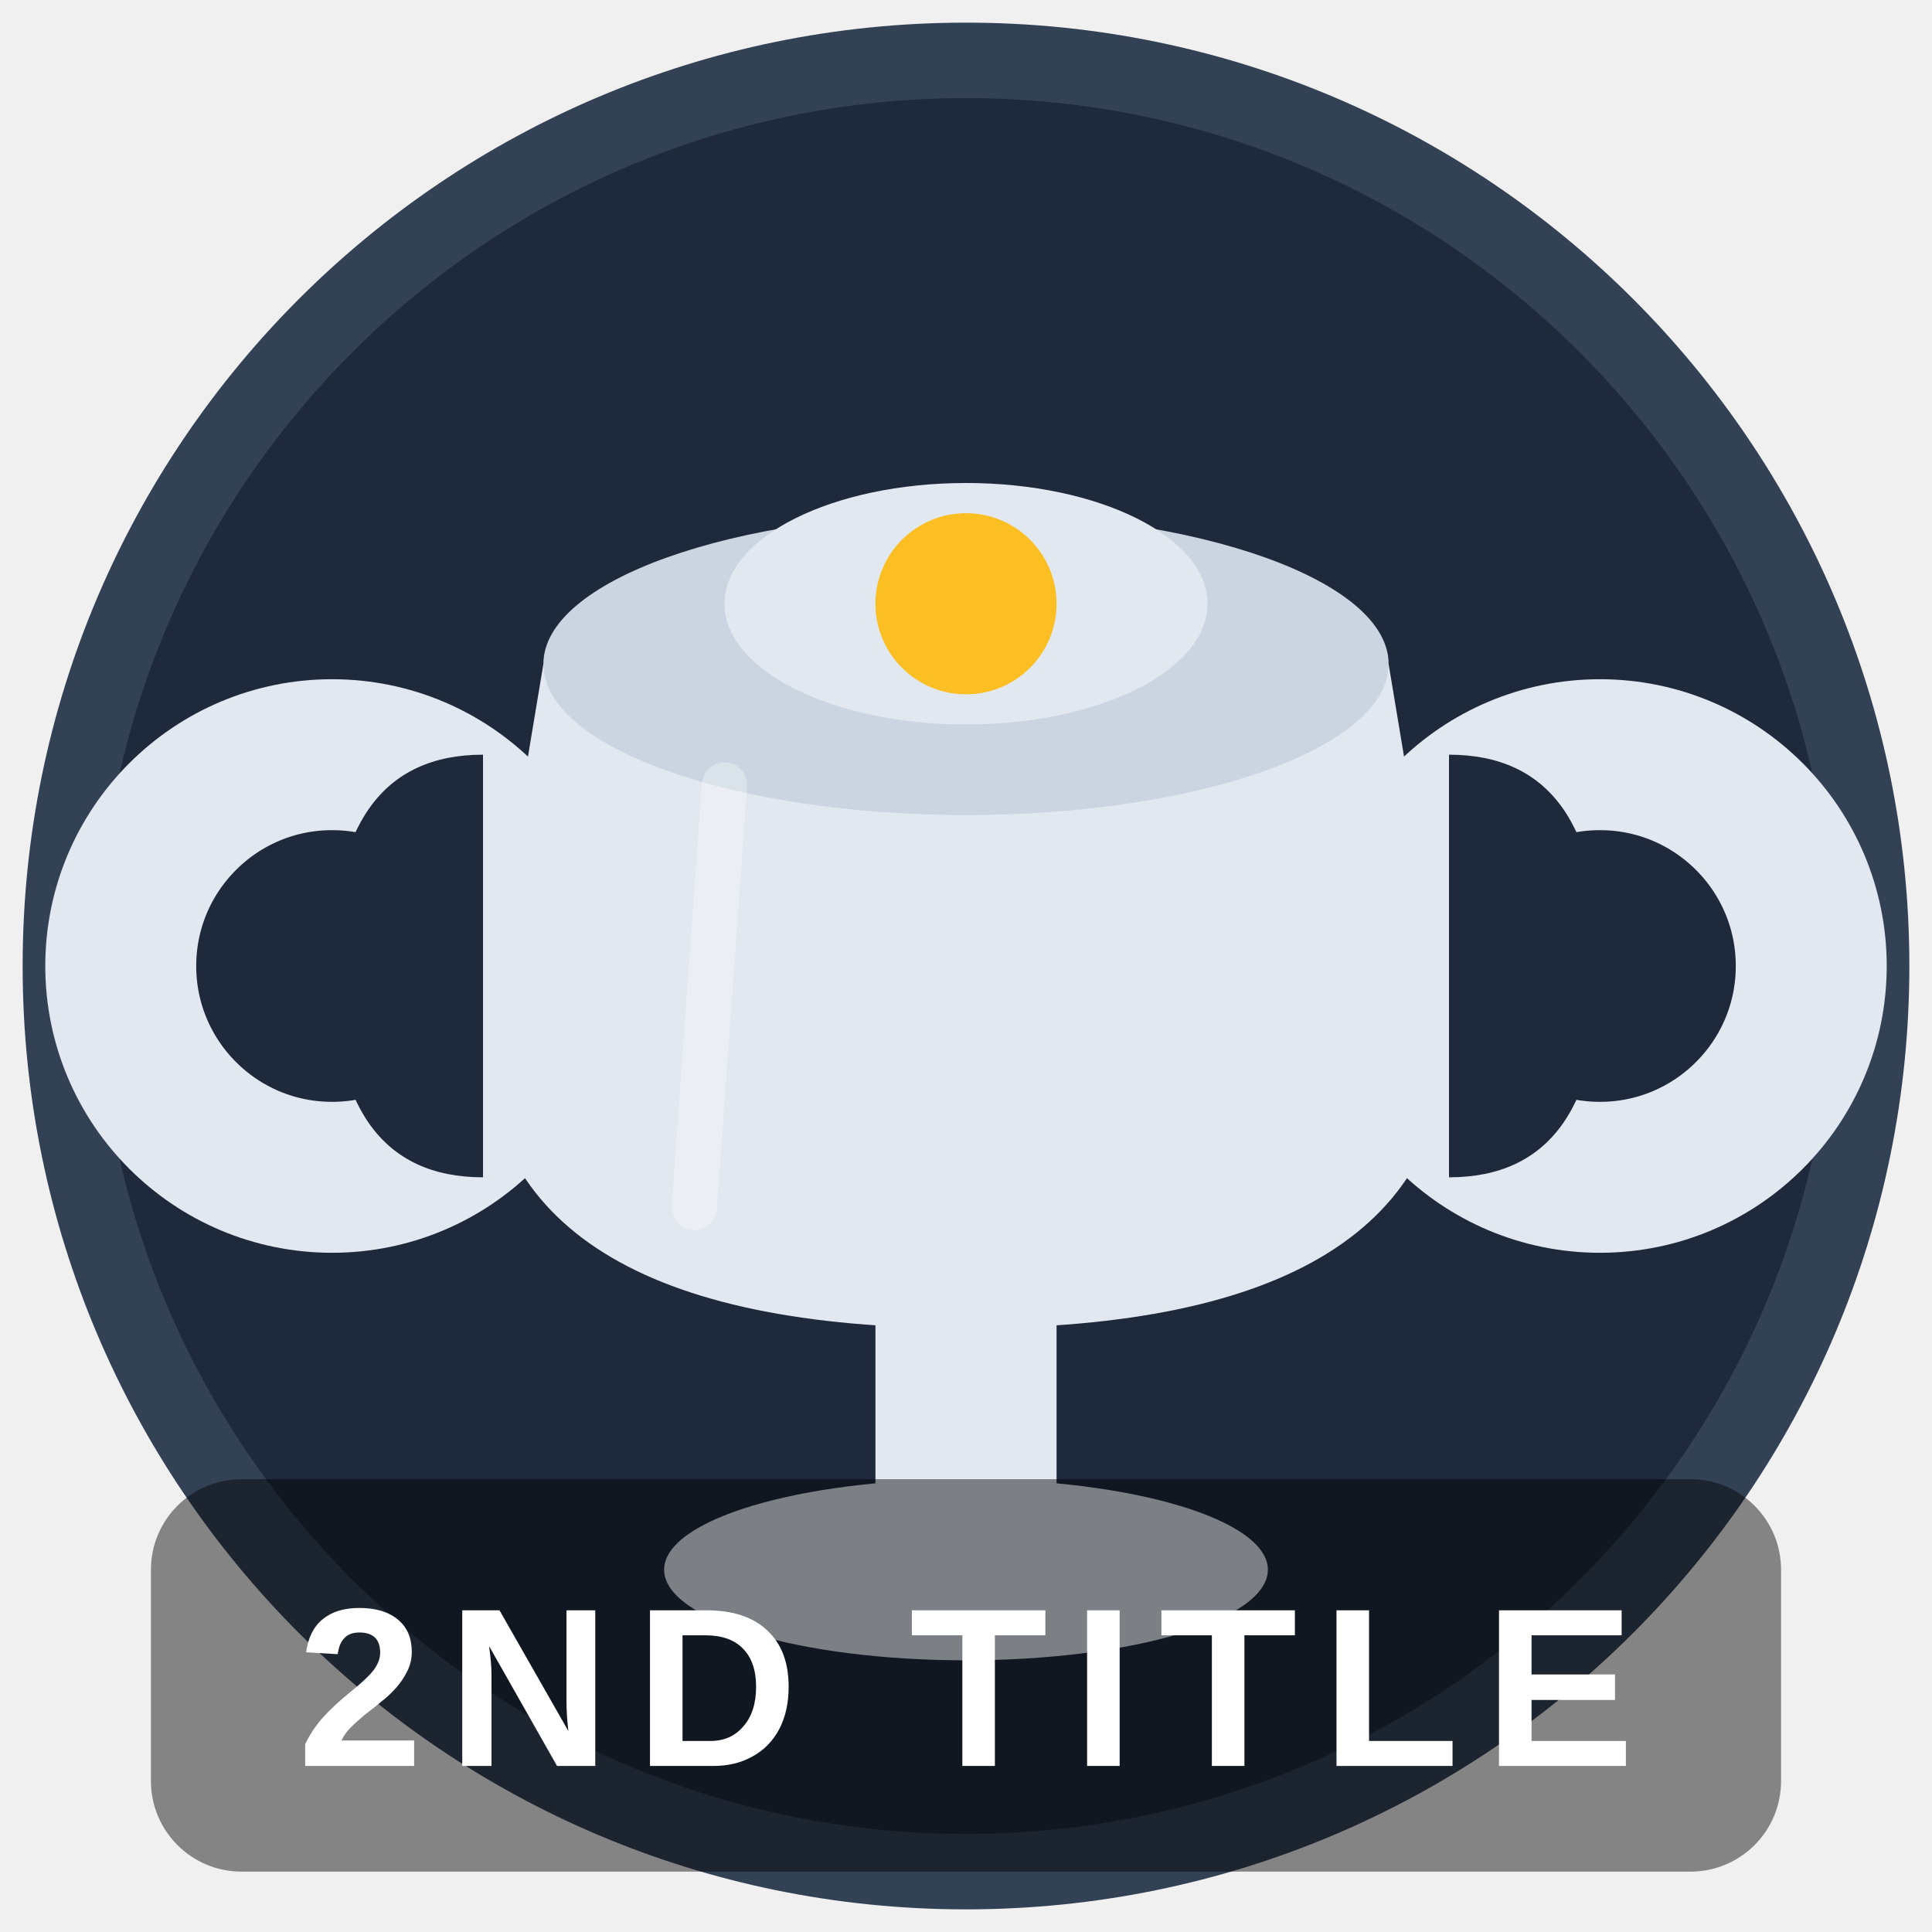
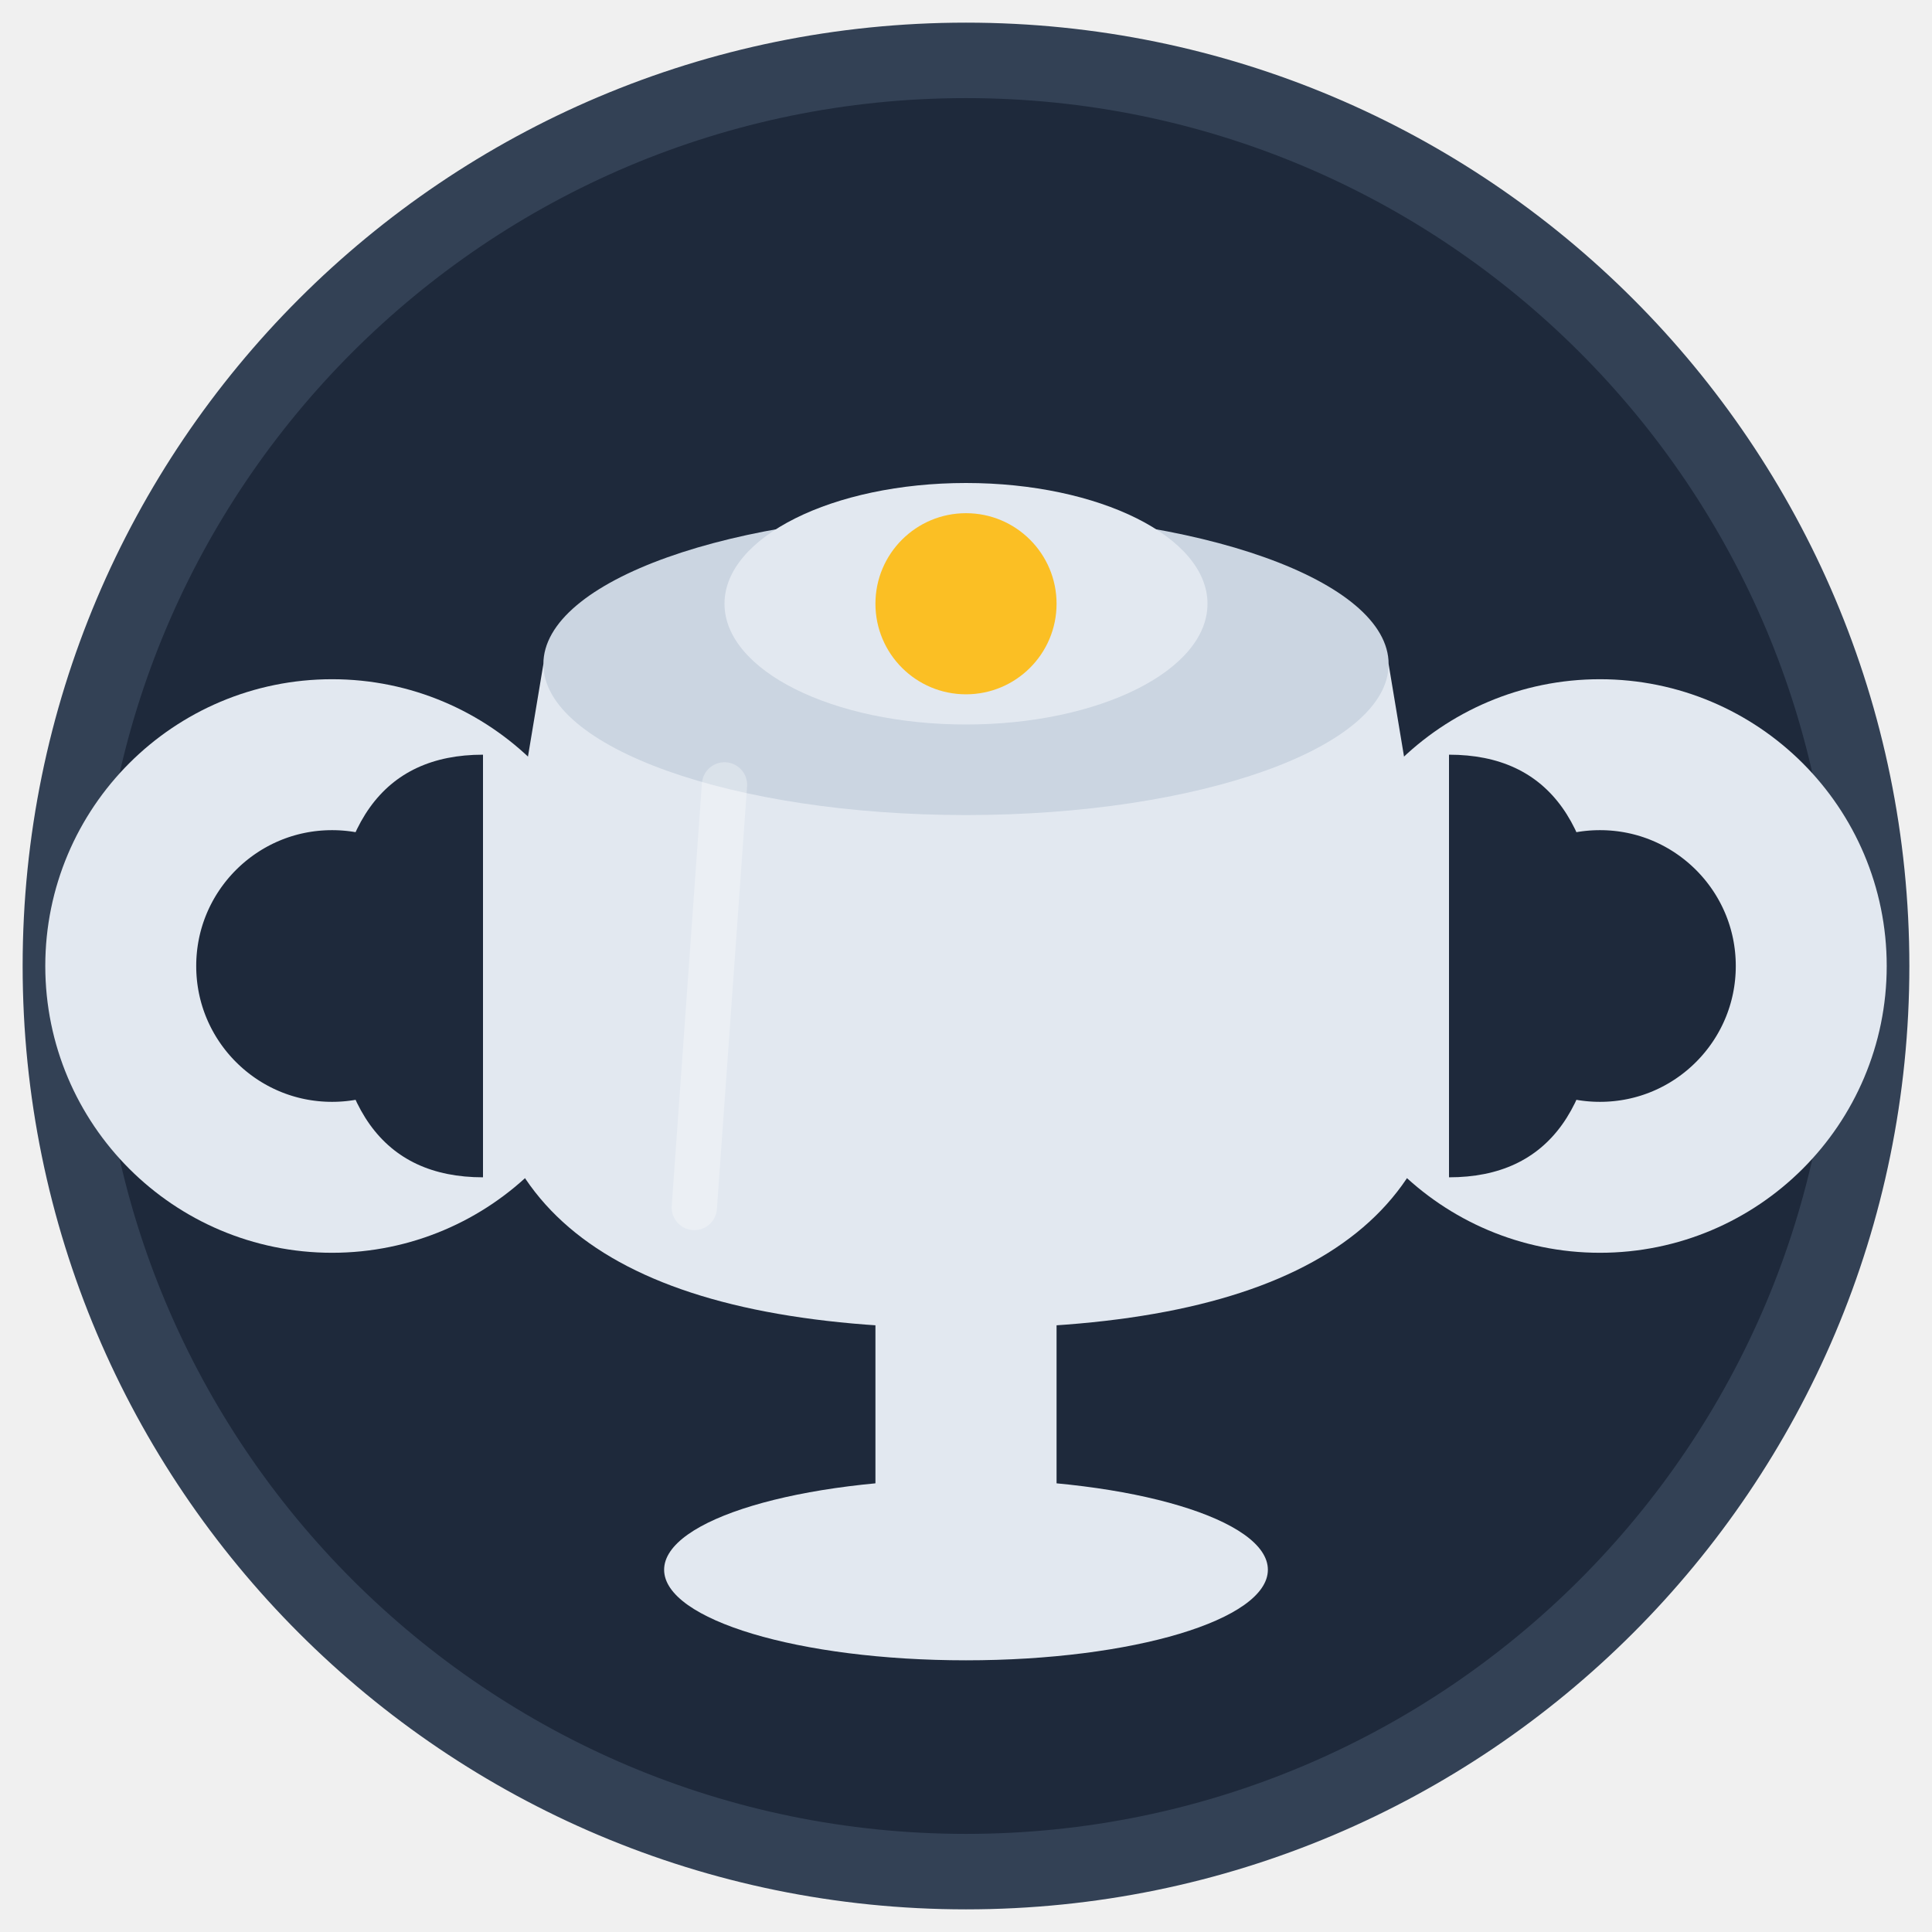
<svg xmlns="http://www.w3.org/2000/svg" viewBox="0 0 64 64">
  <circle cx="32" cy="32" r="30" fill="#1E293B" stroke="#334155" stroke-width="2.5" />
  <ellipse cx="32" cy="52" rx="10" ry="3" fill="#E2E8F0" />
  <rect x="29" y="42" width="6" height="11" fill="#E2E8F0" />
  <path d="M16,34 Q16,44 32,44 Q48,44 48,34 L46,22 L18,22 Z" fill="#E2E8F0" />
  <circle cx="11" cy="32" r="7" fill="none" stroke="#E2E8F0" stroke-width="5" />
  <circle cx="53" cy="32" r="7" fill="none" stroke="#E2E8F0" stroke-width="5" />
  <path d="M16,25 L16,39 Q11,39 11,32 Q11,25 16,25 Z" fill="#1E293B" />
  <path d="M48,25 L48,39 Q53,39 53,32 Q53,25 48,25 Z" fill="#1E293B" />
  <ellipse cx="32" cy="22" rx="14" ry="5" fill="#CBD5E1" />
  <ellipse cx="32" cy="20" rx="8" ry="4" fill="#E2E8F0" />
  <circle cx="32" cy="20" r="3" fill="#FBBF24" />
  <line x1="24" y1="26" x2="23" y2="40" stroke="white" stroke-width="1.5" stroke-linecap="round" opacity="0.3" />
-   <rect x="5" y="49" width="54" height="13" rx="3" fill="#000" opacity="0.45" />
-   <text x="32" y="58.5" text-anchor="middle" font-family="Arial,sans-serif" font-size="7.5" font-weight="bold" fill="white" letter-spacing="0.8">2ND TITLE</text>
</svg>
